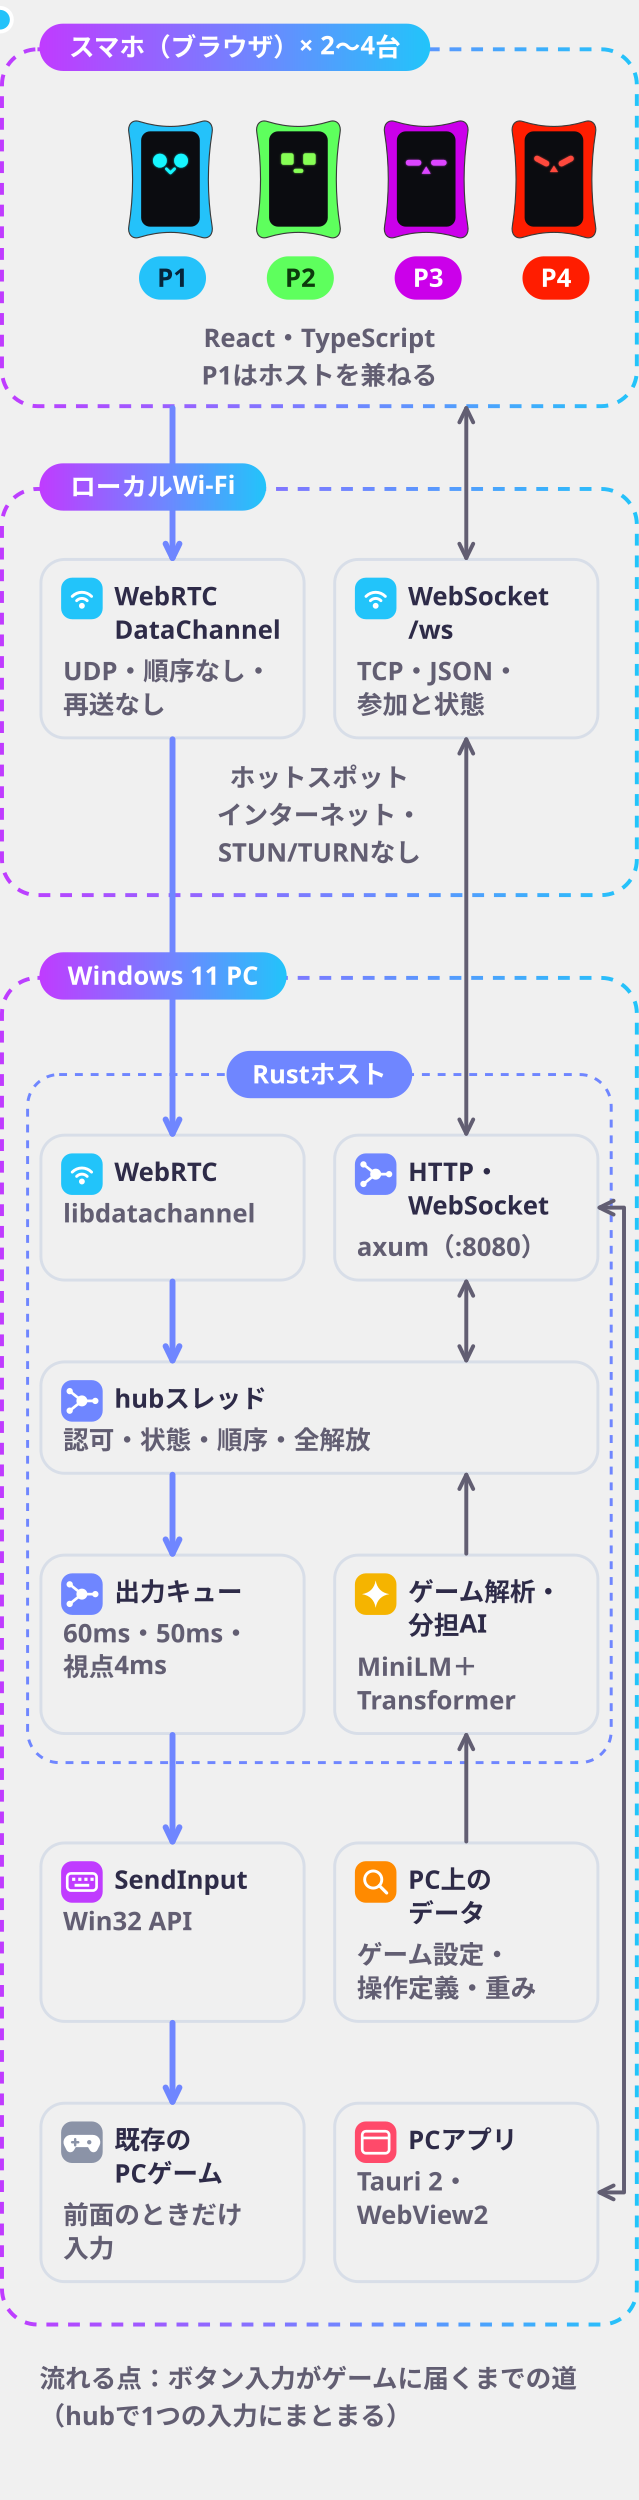
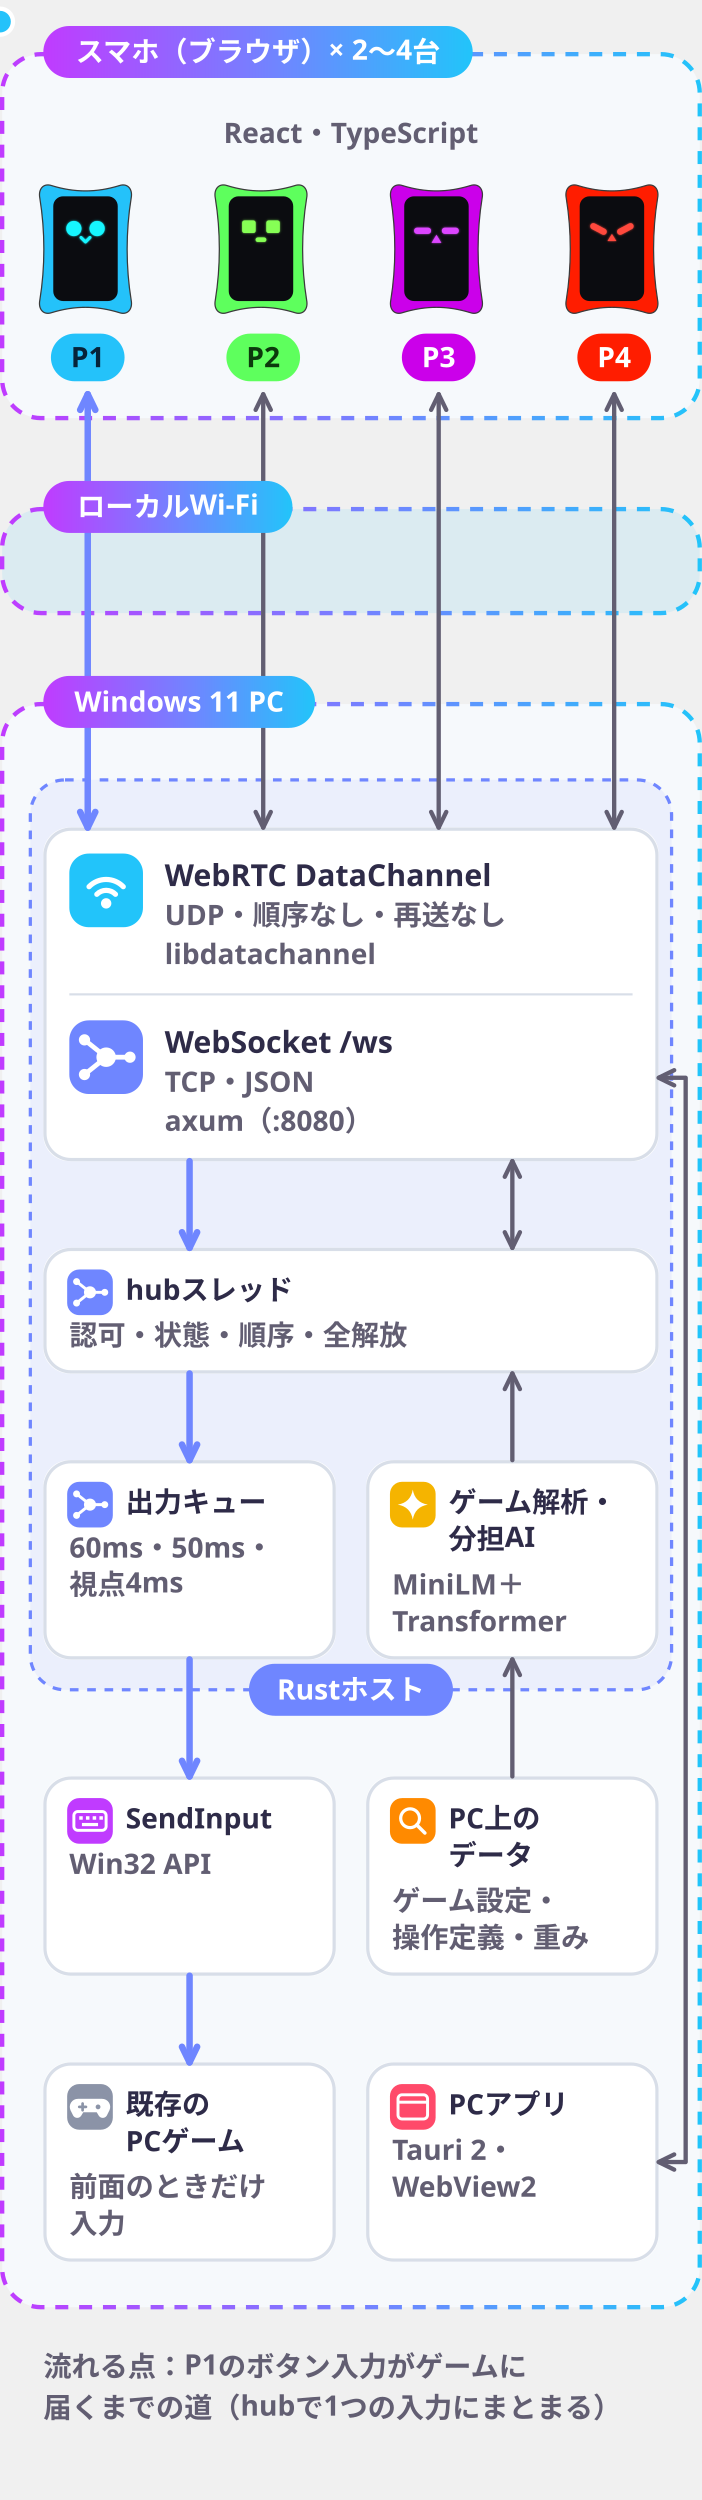
- <svg xmlns="http://www.w3.org/2000/svg" viewBox="0 0 324 1268" width="324" height="1268" role="img">
+ <svg xmlns="http://www.w3.org/2000/svg" viewBox="0 0 324 1154" width="324" height="1154" role="img">
  <defs>
    <filter id="glow" x="-30%" y="-30%" width="160%" height="160%">
      <feGaussianBlur stdDeviation="1.6" result="b" />
      <feMerge>
        <feMergeNode in="b" />
        <feMergeNode in="SourceGraphic" />
      </feMerge>
    </filter>
    <linearGradient id="brand" x1="0" y1="0" x2="1" y2="0">
      <stop offset="0" stop-color="#C03BFF" />
      <stop offset=".55" stop-color="#6F86FF" />
      <stop offset="1" stop-color="#22C4FA" />
    </linearGradient>
    <linearGradient id="bg" x1="0" y1="0" x2="1" y2="1">
      <stop offset="0" stop-color="#E8FAFF" />
      <stop offset="1" stop-color="#FFF5DC" />
    </linearGradient>
    <style>
.jp{font-family:'Hiragino Sans','Hiragino Kaku Gothic ProN','Yu Gothic UI','Yu Gothic','Meiryo','Noto Sans JP','Noto Sans CJK JP',sans-serif}
.disp{font-family:Impact,Haettenschweiler,'Anton','Arial Narrow Bold','Arial Black',sans-serif}
.gh{font-family:-apple-system,BlinkMacSystemFont,'Segoe UI','Noto Sans',Helvetica,Arial,sans-serif}
.rnd{font-family:RcRounded,'Hiragino Maru Gothic ProN','Yu Gothic UI','Noto Sans JP',sans-serif}
.hand{font-family:RcHand,'Hiragino Maru Gothic ProN','Yu Gothic UI','Noto Sans JP',sans-serif}
.mono{font-family:ui-monospace,SFMono-Regular,'Cascadia Mono',Consolas,'Liberation Mono',monospace}

@keyframes bob{0%,100%{transform:translateY(0)}50%{transform:translateY(-5px)}}
@keyframes blink{0%,90%,100%{transform:scaleY(1)}94%{transform:scaleY(.12)}}
@keyframes flow{to{stroke-dashoffset:-28}}
@keyframes pulse{0%,100%{opacity:.55}50%{opacity:1}}
.bob{animation:bob 2.6s ease-in-out infinite}
.eyes{transform-box:fill-box;transform-origin:center;animation:blink 4.8s infinite}
.flow{stroke-dasharray:6 8;animation:flow 1.1s linear infinite}
.pulse{animation:pulse 2.4s ease-in-out infinite}
@media (prefers-reduced-motion:reduce){.bob,.eyes,.flow,.pulse{animation:none}}
@media (prefers-reduced-motion:reduce){.pk{display:none}}</style>
  </defs>
  <g transform="translate(0 10)">
-     <rect x="1" y="15" width="322" height="181" rx="18" fill="none" stroke="url(#brand)" stroke-width="2" stroke-dasharray="6 5" />
-     <g transform="translate(65.8 50.0) scale(0.4133)">
+     <rect x="1" y="15" width="322" height="168" rx="18" fill="#F6F9FC" />
+     <rect x="1" y="15" width="322" height="168" rx="18" fill="none" stroke="url(#brand)" stroke-width="2" stroke-dasharray="6 5" />
+     <text x="162.0" y="56" class="gh" font-size="13" font-weight="600" fill="#625E72" text-anchor="middle">React・TypeScript</text>
+     <g transform="translate(18.8 74.0) scale(0.4133)">
      <g>
        <path d="M12 4C38 12 62 12 88 4C97 1 103 8 101 18C95 55 95 95 101 132C103 142 97 149 88 146C62 138 38 138 12 146C3 149-3 142-1 132C5 95 5 55-1 18C-3 8 3 1 12 4Z" fill="#24C2FA" stroke="#3A3A3A" stroke-width="1.4" />
        <rect x="14" y="16" width="72" height="117" rx="11" fill="#0B0C10" />
        <g filter="url(#glow)" transform="translate(0 6)">
          <g>
            <circle cx="37" cy="46" r="8.5" fill="#19F6FF" />
            <circle cx="63" cy="46" r="8.5" fill="#19F6FF" />
          </g>
          <path d="M45 56l5 5 5-5" fill="none" stroke="#19F6FF" stroke-width="3.4" stroke-linecap="round" stroke-linejoin="round" />
        </g>
      </g>
    </g>
-     <rect x="70.5" y="120" width="34" height="22" rx="11" fill="#24C2FA" />
-     <text x="87.5" y="135.5" class="gh" font-size="13" font-weight="700" fill="#06243A" text-anchor="middle">P1</text>
-     <g transform="translate(130.7 50.0) scale(0.4133)">
+     <rect x="23.5" y="144" width="34" height="22" rx="11" fill="#24C2FA" />
+     <text x="40.5" y="159.5" class="gh" font-size="13" font-weight="700" fill="#06243A" text-anchor="middle">P1</text>
+     <g transform="translate(99.8 74.0) scale(0.4133)">
      <g>
        <path d="M12 4C38 12 62 12 88 4C97 1 103 8 101 18C95 55 95 95 101 132C103 142 97 149 88 146C62 138 38 138 12 146C3 149-3 142-1 132C5 95 5 55-1 18C-3 8 3 1 12 4Z" fill="#5EFF5D" stroke="#3A3A3A" stroke-width="1.4" />
        <rect x="14" y="16" width="72" height="117" rx="11" fill="#0B0C10" />
        <g filter="url(#glow)" transform="translate(0 6)">
          <g>
            <rect x="29" y="37" width="15" height="14" rx="2.5" fill="#86FF55" />
            <rect x="56" y="37" width="15" height="14" rx="2.5" fill="#86FF55" />
          </g>
          <rect x="44" y="56" width="12" height="5" rx="2.5" fill="#86FF55" />
        </g>
      </g>
    </g>
-     <rect x="135.333" y="120" width="34" height="22" rx="11" fill="#5EFF5D" />
-     <text x="152.333" y="135.5" class="gh" font-size="13" font-weight="700" fill="#0C3A0C" text-anchor="middle">P2</text>
-     <g transform="translate(195.5 50.0) scale(0.4133)">
+     <rect x="104.5" y="144" width="34" height="22" rx="11" fill="#5EFF5D" />
+     <text x="121.5" y="159.5" class="gh" font-size="13" font-weight="700" fill="#0C3A0C" text-anchor="middle">P2</text>
+     <g transform="translate(180.8 74.0) scale(0.4133)">
      <g>
        <path d="M12 4C38 12 62 12 88 4C97 1 103 8 101 18C95 55 95 95 101 132C103 142 97 149 88 146C62 138 38 138 12 146C3 149-3 142-1 132C5 95 5 55-1 18C-3 8 3 1 12 4Z" fill="#CB00EA" stroke="#3A3A3A" stroke-width="1.4" />
        <rect x="14" y="16" width="72" height="117" rx="11" fill="#0B0C10" />
        <g filter="url(#glow)" transform="translate(0 6)">
          <g>
            <rect x="25" y="45" width="19" height="7" rx="3.5" fill="#DC45FF" />
            <rect x="56" y="45" width="19" height="7" rx="3.5" fill="#DC45FF" />
          </g>
          <path d="M50 53l-5.5 9h11z" fill="#DC45FF" />
        </g>
      </g>
    </g>
-     <rect x="200.167" y="120" width="34" height="22" rx="11" fill="#CB00EA" />
-     <text x="217.167" y="135.5" class="gh" font-size="13" font-weight="700" fill="#FFFFFF" text-anchor="middle">P3</text>
-     <g transform="translate(260.3 50.0) scale(0.4133)">
+     <rect x="185.5" y="144" width="34" height="22" rx="11" fill="#CB00EA" />
+     <text x="202.5" y="159.5" class="gh" font-size="13" font-weight="700" fill="#FFFFFF" text-anchor="middle">P3</text>
+     <g transform="translate(261.8 74.0) scale(0.4133)">
      <g>
        <path d="M12 4C38 12 62 12 88 4C97 1 103 8 101 18C95 55 95 95 101 132C103 142 97 149 88 146C62 138 38 138 12 146C3 149-3 142-1 132C5 95 5 55-1 18C-3 8 3 1 12 4Z" fill="#FF1D00" stroke="#3A3A3A" stroke-width="1.4" />
        <rect x="14" y="16" width="72" height="117" rx="11" fill="#0B0C10" />
        <g filter="url(#glow)" transform="translate(0 6)">
          <g>
            <rect x="25" y="43" width="20" height="7" rx="3.5" fill="#FF4A3D" transform="rotate(28 35 46.5)" />
            <rect x="55" y="43" width="20" height="7" rx="3.5" fill="#FF4A3D" transform="rotate(-28 65 46.5)" />
          </g>
          <path d="M50 52l-5 8h10z" fill="#FF4A3D" />
        </g>
      </g>
    </g>
-     <rect x="265.0" y="120" width="34" height="22" rx="11" fill="#FF1D00" />
-     <text x="282.0" y="135.5" class="gh" font-size="13" font-weight="700" fill="#FFFFFF" text-anchor="middle">P4</text>
-     <text x="162.0" y="166" class="gh" font-size="13" font-weight="600" fill="#625E72" text-anchor="middle">React・TypeScript</text>
-     <text x="162.0" y="185" class="gh" font-size="13" font-weight="600" fill="#625E72" text-anchor="middle">P1はホストを兼ねる</text>
-     <rect x="1" y="238" width="322" height="206" rx="18" fill="none" stroke="url(#brand)" stroke-width="2" stroke-dasharray="6 5" />
-     <rect x="20.75" y="273.75" width="133.5" height="90.5" rx="12" fill="none" stroke="#D8DEE8" stroke-width="1.5" />
-     <g transform="translate(31 283) scale(.62)">
-       <rect x="0" y="0" width="34" height="34" rx="9" fill="#22C4FA" />
-       <circle cx="17" cy="23" r="2.4" fill="#FFFFFF" />
-       <path d="M12.7 18.8A6 6 0 0 1 21.3 18.8" fill="none" stroke="#FFFFFF" stroke-width="2.4" stroke-linecap="round" />
-       <path d="M9.1 15.3A11 11 0 0 1 24.9 15.3" fill="none" stroke="#FFFFFF" stroke-width="2.4" stroke-linecap="round" />
-     </g>
-     <text x="58" y="297" class="gh" font-size="13" font-weight="700" fill="#2E2B48" text-anchor="start">WebRTC</text>
-     <text x="58" y="314" class="gh" font-size="13" font-weight="700" fill="#2E2B48" text-anchor="start">DataChannel</text>
-     <text x="32" y="335" class="gh" font-size="13" font-weight="600" fill="#625E72" text-anchor="start">UDP・順序なし・</text>
-     <text x="32" y="352" class="gh" font-size="13" font-weight="600" fill="#625E72" text-anchor="start">再送なし</text>
-     <rect x="169.75" y="273.75" width="133.5" height="90.5" rx="12" fill="none" stroke="#D8DEE8" stroke-width="1.5" />
-     <g transform="translate(180.0 283) scale(.62)">
-       <rect x="0" y="0" width="34" height="34" rx="9" fill="#22C4FA" />
-       <circle cx="17" cy="23" r="2.4" fill="#FFFFFF" />
-       <path d="M12.7 18.8A6 6 0 0 1 21.3 18.8" fill="none" stroke="#FFFFFF" stroke-width="2.4" stroke-linecap="round" />
-       <path d="M9.1 15.3A11 11 0 0 1 24.9 15.3" fill="none" stroke="#FFFFFF" stroke-width="2.4" stroke-linecap="round" />
-     </g>
-     <text x="207.0" y="297" class="gh" font-size="13" font-weight="700" fill="#2E2B48" text-anchor="start">WebSocket</text>
-     <text x="207.0" y="314" class="gh" font-size="13" font-weight="700" fill="#2E2B48" text-anchor="start">/ws</text>
-     <text x="181.0" y="335" class="gh" font-size="13" font-weight="600" fill="#625E72" text-anchor="start">TCP・JSON・</text>
-     <text x="181.0" y="352" class="gh" font-size="13" font-weight="600" fill="#625E72" text-anchor="start">参加と状態</text>
-     <text x="162.0" y="389" class="gh" font-size="13" font-weight="600" fill="#625E72" text-anchor="middle">ホットスポット</text>
-     <text x="162.0" y="408" class="gh" font-size="13" font-weight="600" fill="#625E72" text-anchor="middle">インターネット・</text>
-     <text x="162.0" y="427" class="gh" font-size="13" font-weight="600" fill="#625E72" text-anchor="middle">STUN/TURNなし</text>
-     <rect x="1" y="486" width="322" height="683" rx="18" fill="none" stroke="url(#brand)" stroke-width="2" stroke-dasharray="6 5" />
-     <rect x="14" y="535" width="296" height="349" rx="16" fill="none" stroke="#6F86FF" stroke-width="1.5" stroke-dasharray="4 4" />
-     <rect x="20.75" y="565.75" width="133.5" height="73.5" rx="12" fill="none" stroke="#D8DEE8" stroke-width="1.5" />
-     <g transform="translate(31 575) scale(.62)">
-       <rect x="0" y="0" width="34" height="34" rx="9" fill="#22C4FA" />
-       <circle cx="17" cy="23" r="2.4" fill="#FFFFFF" />
-       <path d="M12.7 18.8A6 6 0 0 1 21.3 18.8" fill="none" stroke="#FFFFFF" stroke-width="2.4" stroke-linecap="round" />
-       <path d="M9.1 15.3A11 11 0 0 1 24.9 15.3" fill="none" stroke="#FFFFFF" stroke-width="2.4" stroke-linecap="round" />
-     </g>
-     <text x="58" y="589" class="gh" font-size="13" font-weight="700" fill="#2E2B48" text-anchor="start">WebRTC</text>
-     <text x="32" y="610" class="gh" font-size="13" font-weight="600" fill="#625E72" text-anchor="start">libdatachannel</text>
-     <rect x="169.75" y="565.75" width="133.5" height="73.5" rx="12" fill="none" stroke="#D8DEE8" stroke-width="1.5" />
-     <g transform="translate(180.0 575) scale(.62)">
+     <rect x="266.5" y="144" width="34" height="22" rx="11" fill="#FF1D00" />
+     <text x="283.5" y="159.5" class="gh" font-size="13" font-weight="700" fill="#FFFFFF" text-anchor="middle">P4</text>
+     <rect x="1" y="225" width="322" height="48" rx="18" fill="#22C4FA" fill-opacity=".10" />
+     <rect x="1" y="225" width="322" height="48" rx="18" fill="none" stroke="url(#brand)" stroke-width="2" stroke-dasharray="6 5" />
+     <rect x="1" y="315" width="322" height="740" rx="18" fill="#F6F9FC" />
+     <rect x="1" y="315" width="322" height="740" rx="18" fill="none" stroke="url(#brand)" stroke-width="2" stroke-dasharray="6 5" />
+     <rect x="14" y="350" width="296" height="420" rx="16" fill="#6F86FF" fill-opacity=".08" stroke="#6F86FF" stroke-width="1.5" stroke-dasharray="4 4" />
+     <rect x="20" y="372" width="284" height="154" rx="12" fill="#FFFFFF" />
+     <rect x="20.75" y="372.75" width="282.5" height="152.5" rx="12" fill="none" stroke="#D8DEE8" stroke-width="1.5" />
+     <rect x="32" y="384" width="34" height="34" rx="9" fill="#22C4FA" />
+     <circle cx="49" cy="407" r="2.4" fill="#FFFFFF" />
+     <path d="M44.7 402.8A6 6 0 0 1 53.3 402.8" fill="none" stroke="#FFFFFF" stroke-width="2.4" stroke-linecap="round" />
+     <path d="M41.1 399.3A11 11 0 0 1 56.9 399.3" fill="none" stroke="#FFFFFF" stroke-width="2.4" stroke-linecap="round" />
+     <text x="76" y="399" class="gh" font-size="14" font-weight="700" fill="#2E2B48" text-anchor="start">WebRTC DataChannel</text>
+     <text x="76" y="417" class="gh" font-size="13" font-weight="600" fill="#625E72" text-anchor="start">UDP・順序なし・再送なし</text>
+     <text x="76" y="435" class="gh" font-size="13" font-weight="600" fill="#625E72" text-anchor="start">libdatachannel</text>
+     <rect x="32" y="448.5" width="260" height="1" fill="#D8DEE8" />
+     <rect x="32" y="461" width="34" height="34" rx="9" fill="#6F86FF" />
+     <circle cx="49" cy="478" r="4.5" fill="#FFFFFF" />
+     <path d="M39 470L49 478" stroke="#FFFFFF" stroke-width="2.2" stroke-linecap="round" />
+     <circle cx="39" cy="470" r="2.6" fill="#FFFFFF" />
+     <path d="M39 486L49 478" stroke="#FFFFFF" stroke-width="2.2" stroke-linecap="round" />
+     <circle cx="39" cy="486" r="2.6" fill="#FFFFFF" />
+     <path d="M60 478L49 478" stroke="#FFFFFF" stroke-width="2.2" stroke-linecap="round" />
+     <circle cx="60" cy="478" r="2.6" fill="#FFFFFF" />
+     <text x="76" y="476" class="gh" font-size="14" font-weight="700" fill="#2E2B48" text-anchor="start">WebSocket /ws</text>
+     <text x="76" y="494" class="gh" font-size="13" font-weight="600" fill="#625E72" text-anchor="start">TCP・JSON</text>
+     <text x="76" y="512" class="gh" font-size="13" font-weight="600" fill="#625E72" text-anchor="start">axum（:8080）</text>
+     <rect x="20" y="566" width="284" height="58" rx="12" fill="#FFFFFF" />
+     <rect x="20.75" y="566.75" width="282.5" height="56.5" rx="12" fill="none" stroke="#D8DEE8" stroke-width="1.5" />
+     <g transform="translate(31 576) scale(.62)">
      <rect x="0" y="0" width="34" height="34" rx="9" fill="#6F86FF" />
      <circle cx="17" cy="17" r="4.5" fill="#FFFFFF" />
      <path d="M7 9L17 17" stroke="#FFFFFF" stroke-width="2.2" stroke-linecap="round" />
      <circle cx="7" cy="9" r="2.6" fill="#FFFFFF" />
      <path d="M7 25L17 17" stroke="#FFFFFF" stroke-width="2.2" stroke-linecap="round" />
      <circle cx="7" cy="25" r="2.6" fill="#FFFFFF" />
      <path d="M28 17L17 17" stroke="#FFFFFF" stroke-width="2.2" stroke-linecap="round" />
      <circle cx="28" cy="17" r="2.6" fill="#FFFFFF" />
    </g>
-     <text x="207.0" y="589" class="gh" font-size="13" font-weight="700" fill="#2E2B48" text-anchor="start">HTTP・</text>
-     <text x="207.0" y="606" class="gh" font-size="13" font-weight="700" fill="#2E2B48" text-anchor="start">WebSocket</text>
-     <text x="181.0" y="627" class="gh" font-size="13" font-weight="600" fill="#625E72" text-anchor="start">axum（:8080）</text>
-     <rect x="20.75" y="680.75" width="282.5" height="56.5" rx="12" fill="none" stroke="#D8DEE8" stroke-width="1.5" />
-     <g transform="translate(31 690) scale(.62)">
+     <text x="58" y="590" class="gh" font-size="13" font-weight="700" fill="#2E2B48" text-anchor="start">hubスレッド</text>
+     <text x="32" y="611" class="gh" font-size="13" font-weight="600" fill="#625E72" text-anchor="start">認可・状態・順序・全解放</text>
+     <rect x="20" y="664" width="135.0" height="92" rx="12" fill="#FFFFFF" />
+     <rect x="20.75" y="664.75" width="133.5" height="90.5" rx="12" fill="none" stroke="#D8DEE8" stroke-width="1.5" />
+     <g transform="translate(31 674) scale(.62)">
      <rect x="0" y="0" width="34" height="34" rx="9" fill="#6F86FF" />
      <circle cx="17" cy="17" r="4.5" fill="#FFFFFF" />
      <path d="M7 9L17 17" stroke="#FFFFFF" stroke-width="2.2" stroke-linecap="round" />
      <circle cx="7" cy="9" r="2.6" fill="#FFFFFF" />
      <path d="M7 25L17 17" stroke="#FFFFFF" stroke-width="2.2" stroke-linecap="round" />
      <circle cx="7" cy="25" r="2.6" fill="#FFFFFF" />
      <path d="M28 17L17 17" stroke="#FFFFFF" stroke-width="2.2" stroke-linecap="round" />
      <circle cx="28" cy="17" r="2.6" fill="#FFFFFF" />
    </g>
-     <text x="58" y="704" class="gh" font-size="13" font-weight="700" fill="#2E2B48" text-anchor="start">hubスレッド</text>
-     <text x="32" y="725" class="gh" font-size="13" font-weight="600" fill="#625E72" text-anchor="start">認可・状態・順序・全解放</text>
-     <rect x="20.75" y="778.75" width="133.5" height="90.5" rx="12" fill="none" stroke="#D8DEE8" stroke-width="1.5" />
-     <g transform="translate(31 788) scale(.62)">
-       <rect x="0" y="0" width="34" height="34" rx="9" fill="#6F86FF" />
-       <circle cx="17" cy="17" r="4.5" fill="#FFFFFF" />
-       <path d="M7 9L17 17" stroke="#FFFFFF" stroke-width="2.2" stroke-linecap="round" />
-       <circle cx="7" cy="9" r="2.6" fill="#FFFFFF" />
-       <path d="M7 25L17 17" stroke="#FFFFFF" stroke-width="2.2" stroke-linecap="round" />
-       <circle cx="7" cy="25" r="2.6" fill="#FFFFFF" />
-       <path d="M28 17L17 17" stroke="#FFFFFF" stroke-width="2.2" stroke-linecap="round" />
-       <circle cx="28" cy="17" r="2.6" fill="#FFFFFF" />
-     </g>
-     <text x="58" y="802" class="gh" font-size="13" font-weight="700" fill="#2E2B48" text-anchor="start">出力キュー</text>
-     <text x="32" y="823" class="gh" font-size="13" font-weight="600" fill="#625E72" text-anchor="start">60ms・50ms・</text>
-     <text x="32" y="840" class="gh" font-size="13" font-weight="600" fill="#625E72" text-anchor="start">視点4ms</text>
-     <rect x="169.75" y="778.75" width="133.5" height="90.5" rx="12" fill="none" stroke="#D8DEE8" stroke-width="1.5" />
-     <g transform="translate(180.0 788) scale(.62)">
+     <text x="58" y="688" class="gh" font-size="13" font-weight="700" fill="#2E2B48" text-anchor="start">出力キュー</text>
+     <text x="32" y="709" class="gh" font-size="13" font-weight="600" fill="#625E72" text-anchor="start">60ms・50ms・</text>
+     <text x="32" y="726" class="gh" font-size="13" font-weight="600" fill="#625E72" text-anchor="start">視点4ms</text>
+     <rect x="169.0" y="664" width="135.0" height="92" rx="12" fill="#FFFFFF" />
+     <rect x="169.75" y="664.75" width="133.5" height="90.5" rx="12" fill="none" stroke="#D8DEE8" stroke-width="1.5" />
+     <g transform="translate(180.0 674) scale(.62)">
      <rect x="0" y="0" width="34" height="34" rx="9" fill="#F5B400" />
      <path d="M0-7Q1-1 7 0Q1 1 0 7Q-1 1-7 0Q-1-1 0-7Z" transform="translate(17 17) scale(1.6)" fill="#FFFFFF" />
    </g>
-     <text x="207.0" y="802" class="gh" font-size="13" font-weight="700" fill="#2E2B48" text-anchor="start">ゲーム解析・</text>
-     <text x="207.0" y="819" class="gh" font-size="13" font-weight="700" fill="#2E2B48" text-anchor="start">分担AI</text>
-     <text x="181.0" y="840" class="gh" font-size="13" font-weight="600" fill="#625E72" text-anchor="start">MiniLM＋</text>
-     <text x="181.0" y="857" class="gh" font-size="13" font-weight="600" fill="#625E72" text-anchor="start">Transformer</text>
-     <rect x="20.75" y="924.75" width="133.5" height="90.5" rx="12" fill="none" stroke="#D8DEE8" stroke-width="1.5" />
-     <g transform="translate(31 934) scale(.62)">
+     <text x="207.0" y="688" class="gh" font-size="13" font-weight="700" fill="#2E2B48" text-anchor="start">ゲーム解析・</text>
+     <text x="207.0" y="705" class="gh" font-size="13" font-weight="700" fill="#2E2B48" text-anchor="start">分担AI</text>
+     <text x="181.0" y="726" class="gh" font-size="13" font-weight="600" fill="#625E72" text-anchor="start">MiniLM＋</text>
+     <text x="181.0" y="743" class="gh" font-size="13" font-weight="600" fill="#625E72" text-anchor="start">Transformer</text>
+     <rect x="20" y="810" width="135.0" height="92" rx="12" fill="#FFFFFF" />
+     <rect x="20.75" y="810.75" width="133.5" height="90.5" rx="12" fill="none" stroke="#D8DEE8" stroke-width="1.5" />
+     <g transform="translate(31 820) scale(.62)">
      <rect x="0" y="0" width="34" height="34" rx="9" fill="#C03BFF" />
      <rect x="5" y="10" width="24" height="14" rx="3" fill="none" stroke="#FFFFFF" stroke-width="2.2" />
      <rect x="9" y="13.5" width="2.6" height="2.6" fill="#FFFFFF" />
      <rect x="14" y="13.5" width="2.6" height="2.6" fill="#FFFFFF" />
      <rect x="19" y="13.5" width="2.6" height="2.6" fill="#FFFFFF" />
      <rect x="24" y="13.5" width="2.6" height="2.6" fill="#FFFFFF" />
      <rect x="11" y="18.5" width="12" height="2.4" fill="#FFFFFF" />
    </g>
-     <text x="58" y="948" class="gh" font-size="13" font-weight="700" fill="#2E2B48" text-anchor="start">SendInput</text>
-     <text x="32" y="969" class="gh" font-size="13" font-weight="600" fill="#625E72" text-anchor="start">Win32 API</text>
-     <rect x="169.75" y="924.75" width="133.5" height="90.5" rx="12" fill="none" stroke="#D8DEE8" stroke-width="1.5" />
-     <g transform="translate(180.0 934) scale(.62)">
+     <text x="58" y="834" class="gh" font-size="13" font-weight="700" fill="#2E2B48" text-anchor="start">SendInput</text>
+     <text x="32" y="855" class="gh" font-size="13" font-weight="600" fill="#625E72" text-anchor="start">Win32 API</text>
+     <rect x="169.0" y="810" width="135.0" height="92" rx="12" fill="#FFFFFF" />
+     <rect x="169.75" y="810.75" width="133.5" height="90.5" rx="12" fill="none" stroke="#D8DEE8" stroke-width="1.5" />
+     <g transform="translate(180.0 820) scale(.62)">
      <rect x="0" y="0" width="34" height="34" rx="9" fill="#FF8A00" />
      <circle cx="15" cy="15" r="7" fill="none" stroke="#FFFFFF" stroke-width="2.4" />
      <path d="M20 20l6 6" stroke="#FFFFFF" stroke-width="2.6" stroke-linecap="round" />
    </g>
-     <text x="207.0" y="948" class="gh" font-size="13" font-weight="700" fill="#2E2B48" text-anchor="start">PC上の</text>
-     <text x="207.0" y="965" class="gh" font-size="13" font-weight="700" fill="#2E2B48" text-anchor="start">データ</text>
-     <text x="181.0" y="986" class="gh" font-size="13" font-weight="600" fill="#625E72" text-anchor="start">ゲーム設定・</text>
-     <text x="181.0" y="1003" class="gh" font-size="13" font-weight="600" fill="#625E72" text-anchor="start">操作定義・重み</text>
-     <rect x="20.75" y="1056.75" width="133.5" height="90.5" rx="12" fill="none" stroke="#D8DEE8" stroke-width="1.5" />
-     <g transform="translate(31 1066) scale(.62)">
+     <text x="207.0" y="834" class="gh" font-size="13" font-weight="700" fill="#2E2B48" text-anchor="start">PC上の</text>
+     <text x="207.0" y="851" class="gh" font-size="13" font-weight="700" fill="#2E2B48" text-anchor="start">データ</text>
+     <text x="181.0" y="872" class="gh" font-size="13" font-weight="600" fill="#625E72" text-anchor="start">ゲーム設定・</text>
+     <text x="181.0" y="889" class="gh" font-size="13" font-weight="600" fill="#625E72" text-anchor="start">操作定義・重み</text>
+     <rect x="20" y="942" width="135.0" height="92" rx="12" fill="#FFFFFF" />
+     <rect x="20.75" y="942.75" width="133.5" height="90.5" rx="12" fill="none" stroke="#D8DEE8" stroke-width="1.5" />
+     <g transform="translate(31 952) scale(.62)">
      <rect x="0" y="0" width="34" height="34" rx="9" fill="#8B93A7" />
      <path d="M8 11h18a6 6 0 0 1 5.5 8.5l-2 4a3.5 3.5 0 0 1-6 0l-1.5-2.5h-10l-1.5 2.5a3.5 3.5 0 0 1-6 0l-2-4A6 6 0 0 1 8 11z" fill="#FFFFFF" />
      <path d="M9 17h5M11.5 14.5v5" stroke="#8B93A7" stroke-width="2" stroke-linecap="round" />
      <circle cx="23" cy="17" r="1.8" fill="#8B93A7" />
    </g>
-     <text x="58" y="1080" class="gh" font-size="13" font-weight="700" fill="#2E2B48" text-anchor="start">既存の</text>
-     <text x="58" y="1097" class="gh" font-size="13" font-weight="700" fill="#2E2B48" text-anchor="start">PCゲーム</text>
-     <text x="32" y="1118" class="gh" font-size="13" font-weight="600" fill="#625E72" text-anchor="start">前面のときだけ</text>
-     <text x="32" y="1135" class="gh" font-size="13" font-weight="600" fill="#625E72" text-anchor="start">入力</text>
-     <rect x="169.75" y="1056.75" width="133.5" height="90.5" rx="12" fill="none" stroke="#D8DEE8" stroke-width="1.5" />
-     <g transform="translate(180.0 1066) scale(.62)">
+     <text x="58" y="966" class="gh" font-size="13" font-weight="700" fill="#2E2B48" text-anchor="start">既存の</text>
+     <text x="58" y="983" class="gh" font-size="13" font-weight="700" fill="#2E2B48" text-anchor="start">PCゲーム</text>
+     <text x="32" y="1004" class="gh" font-size="13" font-weight="600" fill="#625E72" text-anchor="start">前面のときだけ</text>
+     <text x="32" y="1021" class="gh" font-size="13" font-weight="600" fill="#625E72" text-anchor="start">入力</text>
+     <rect x="169.0" y="942" width="135.0" height="92" rx="12" fill="#FFFFFF" />
+     <rect x="169.75" y="942.75" width="133.5" height="90.5" rx="12" fill="none" stroke="#D8DEE8" stroke-width="1.5" />
+     <g transform="translate(180.0 952) scale(.62)">
      <rect x="0" y="0" width="34" height="34" rx="9" fill="#FF4A6A" />
      <rect x="6" y="8" width="22" height="18" rx="3" fill="none" stroke="#FFFFFF" stroke-width="2.2" />
      <path d="M6 13.5h22" stroke="#FFFFFF" stroke-width="2.2" />
    </g>
-     <text x="207.0" y="1080" class="gh" font-size="13" font-weight="700" fill="#2E2B48" text-anchor="start">PCアプリ</text>
-     <text x="181.0" y="1101" class="gh" font-size="13" font-weight="600" fill="#625E72" text-anchor="start">Tauri 2・</text>
-     <text x="181.0" y="1118" class="gh" font-size="13" font-weight="600" fill="#625E72" text-anchor="start">WebView2</text>
-     <path d="M87.5 197.0L87.5 273.0" stroke="#6F86FF" stroke-width="3" stroke-linecap="round" />
-     <path d="M84.0 265.8L87.5 273.0L91.0 265.8" fill="none" stroke="#6F86FF" stroke-width="3" stroke-linecap="round" stroke-linejoin="round" />
-     <path d="M236.5 197.0L236.5 273.0" stroke="#625E72" stroke-width="2" stroke-linecap="round" />
-     <path d="M233.0 265.8L236.5 273.0L240.0 265.8" fill="none" stroke="#625E72" stroke-width="2" stroke-linecap="round" stroke-linejoin="round" />
-     <path d="M240.0 204.2L236.5 197.0L233.0 204.2" fill="none" stroke="#625E72" stroke-width="2" stroke-linecap="round" stroke-linejoin="round" />
-     <path d="M87.5 365.0L87.5 565.0" stroke="#6F86FF" stroke-width="3" stroke-linecap="round" />
-     <path d="M84.0 557.8L87.5 565.0L91.0 557.8" fill="none" stroke="#6F86FF" stroke-width="3" stroke-linecap="round" stroke-linejoin="round" />
-     <path d="M236.5 365.0L236.5 565.0" stroke="#625E72" stroke-width="2" stroke-linecap="round" />
-     <path d="M233.0 557.8L236.5 565.0L240.0 557.8" fill="none" stroke="#625E72" stroke-width="2" stroke-linecap="round" stroke-linejoin="round" />
-     <path d="M240.0 372.2L236.5 365.0L233.0 372.2" fill="none" stroke="#625E72" stroke-width="2" stroke-linecap="round" stroke-linejoin="round" />
-     <path d="M87.5 640.0L87.5 680.0" stroke="#6F86FF" stroke-width="3" stroke-linecap="round" />
-     <path d="M84.0 672.8L87.5 680.0L91.0 672.8" fill="none" stroke="#6F86FF" stroke-width="3" stroke-linecap="round" stroke-linejoin="round" />
-     <path d="M236.5 640.0L236.5 680.0" stroke="#625E72" stroke-width="2" stroke-linecap="round" />
-     <path d="M233.0 672.8L236.5 680.0L240.0 672.8" fill="none" stroke="#625E72" stroke-width="2" stroke-linecap="round" stroke-linejoin="round" />
-     <path d="M240.0 647.2L236.5 640.0L233.0 647.2" fill="none" stroke="#625E72" stroke-width="2" stroke-linecap="round" stroke-linejoin="round" />
-     <path d="M87.5 738.0L87.5 778.0" stroke="#6F86FF" stroke-width="3" stroke-linecap="round" />
-     <path d="M84.0 770.8L87.5 778.0L91.0 770.8" fill="none" stroke="#6F86FF" stroke-width="3" stroke-linecap="round" stroke-linejoin="round" />
-     <path d="M236.5 778.0L236.5 738.0" stroke="#625E72" stroke-width="2" stroke-linecap="round" />
-     <path d="M240.0 745.2L236.5 738.0L233.0 745.2" fill="none" stroke="#625E72" stroke-width="2" stroke-linecap="round" stroke-linejoin="round" />
-     <path d="M236.5 924.0L236.5 870.0" stroke="#625E72" stroke-width="2" stroke-linecap="round" />
-     <path d="M240.0 877.2L236.5 870.0L233.0 877.2" fill="none" stroke="#625E72" stroke-width="2" stroke-linecap="round" stroke-linejoin="round" />
-     <path d="M87.5 870.0L87.5 924.0" stroke="#6F86FF" stroke-width="3" stroke-linecap="round" />
-     <path d="M84.0 916.8L87.5 924.0L91.0 916.8" fill="none" stroke="#6F86FF" stroke-width="3" stroke-linecap="round" stroke-linejoin="round" />
-     <path d="M87.5 1016.0L87.5 1056.0" stroke="#6F86FF" stroke-width="3" stroke-linecap="round" />
-     <path d="M84.0 1048.8L87.5 1056.0L91.0 1048.8" fill="none" stroke="#6F86FF" stroke-width="3" stroke-linecap="round" stroke-linejoin="round" />
-     <path d="M304.0 1102.0L316.5 1102.0L316.5 602.5L304.0 602.5" fill="none" stroke="#625E72" stroke-width="2" stroke-linejoin="round" />
-     <path d="M311.2 599.0L304.0 602.5L311.2 606.0" fill="none" stroke="#625E72" stroke-width="2" stroke-linecap="round" stroke-linejoin="round" />
-     <path d="M311.2 1098.5L304.0 1102.0L311.2 1105.5" fill="none" stroke="#625E72" stroke-width="2" stroke-linecap="round" stroke-linejoin="round" />
-     <text x="20" y="1201" class="gh" font-size="13" font-weight="600" fill="#625E72" text-anchor="start">流れる点：ボタン入力がゲームに届くまでの道</text>
-     <text x="20" y="1220" class="gh" font-size="13" font-weight="600" fill="#625E72" text-anchor="start">（hubで1つの入力にまとまる）</text>
+     <text x="207.0" y="966" class="gh" font-size="13" font-weight="700" fill="#2E2B48" text-anchor="start">PCアプリ</text>
+     <text x="181.0" y="987" class="gh" font-size="13" font-weight="600" fill="#625E72" text-anchor="start">Tauri 2・</text>
+     <text x="181.0" y="1004" class="gh" font-size="13" font-weight="600" fill="#625E72" text-anchor="start">WebView2</text>
+     <path d="M40.5 172.0L40.5 372.0" stroke="#6F86FF" stroke-width="3" stroke-linecap="round" />
+     <path d="M37.0 364.8L40.5 372.0L44.0 364.8" fill="none" stroke="#6F86FF" stroke-width="3" stroke-linecap="round" stroke-linejoin="round" />
+     <path d="M44.0 179.2L40.5 172.0L37.0 179.2" fill="none" stroke="#6F86FF" stroke-width="3" stroke-linecap="round" stroke-linejoin="round" />
+     <path d="M121.5 172.0L121.5 372.0" stroke="#625E72" stroke-width="2" stroke-linecap="round" />
+     <path d="M118.0 364.8L121.5 372.0L125.0 364.8" fill="none" stroke="#625E72" stroke-width="2" stroke-linecap="round" stroke-linejoin="round" />
+     <path d="M125.0 179.2L121.5 172.0L118.0 179.2" fill="none" stroke="#625E72" stroke-width="2" stroke-linecap="round" stroke-linejoin="round" />
+     <path d="M202.5 172.0L202.5 372.0" stroke="#625E72" stroke-width="2" stroke-linecap="round" />
+     <path d="M199.0 364.8L202.5 372.0L206.0 364.8" fill="none" stroke="#625E72" stroke-width="2" stroke-linecap="round" stroke-linejoin="round" />
+     <path d="M206.0 179.2L202.5 172.0L199.0 179.2" fill="none" stroke="#625E72" stroke-width="2" stroke-linecap="round" stroke-linejoin="round" />
+     <path d="M283.5 172.0L283.5 372.0" stroke="#625E72" stroke-width="2" stroke-linecap="round" />
+     <path d="M280.0 364.8L283.5 372.0L287.0 364.8" fill="none" stroke="#625E72" stroke-width="2" stroke-linecap="round" stroke-linejoin="round" />
+     <path d="M287.0 179.2L283.5 172.0L280.0 179.2" fill="none" stroke="#625E72" stroke-width="2" stroke-linecap="round" stroke-linejoin="round" />
+     <path d="M87.5 526.0L87.5 566.0" stroke="#6F86FF" stroke-width="3" stroke-linecap="round" />
+     <path d="M84.0 558.8L87.5 566.0L91.0 558.8" fill="none" stroke="#6F86FF" stroke-width="3" stroke-linecap="round" stroke-linejoin="round" />
+     <path d="M236.5 526.0L236.5 566.0" stroke="#625E72" stroke-width="2" stroke-linecap="round" />
+     <path d="M233.0 558.8L236.5 566.0L240.0 558.8" fill="none" stroke="#625E72" stroke-width="2" stroke-linecap="round" stroke-linejoin="round" />
+     <path d="M240.0 533.2L236.5 526.0L233.0 533.2" fill="none" stroke="#625E72" stroke-width="2" stroke-linecap="round" stroke-linejoin="round" />
+     <path d="M87.5 624.0L87.5 664.0" stroke="#6F86FF" stroke-width="3" stroke-linecap="round" />
+     <path d="M84.0 656.8L87.5 664.0L91.0 656.8" fill="none" stroke="#6F86FF" stroke-width="3" stroke-linecap="round" stroke-linejoin="round" />
+     <path d="M236.5 664.0L236.5 624.0" stroke="#625E72" stroke-width="2" stroke-linecap="round" />
+     <path d="M240.0 631.2L236.5 624.0L233.0 631.2" fill="none" stroke="#625E72" stroke-width="2" stroke-linecap="round" stroke-linejoin="round" />
+     <path d="M236.5 810.0L236.5 756.0" stroke="#625E72" stroke-width="2" stroke-linecap="round" />
+     <path d="M240.0 763.2L236.5 756.0L233.0 763.2" fill="none" stroke="#625E72" stroke-width="2" stroke-linecap="round" stroke-linejoin="round" />
+     <path d="M87.5 756.0L87.5 810.0" stroke="#6F86FF" stroke-width="3" stroke-linecap="round" />
+     <path d="M84.0 802.8L87.5 810.0L91.0 802.8" fill="none" stroke="#6F86FF" stroke-width="3" stroke-linecap="round" stroke-linejoin="round" />
+     <path d="M87.5 902.0L87.5 942.0" stroke="#6F86FF" stroke-width="3" stroke-linecap="round" />
+     <path d="M84.0 934.8L87.5 942.0L91.0 934.8" fill="none" stroke="#6F86FF" stroke-width="3" stroke-linecap="round" stroke-linejoin="round" />
+     <path d="M304.0 988.0L316.5 988.0L316.5 487.5L304.0 487.5" fill="none" stroke="#625E72" stroke-width="2" stroke-linejoin="round" />
+     <path d="M311.2 484.0L304.0 487.5L311.2 491.0" fill="none" stroke="#625E72" stroke-width="2" stroke-linecap="round" stroke-linejoin="round" />
+     <path d="M311.2 984.5L304.0 988.0L311.2 991.5" fill="none" stroke="#625E72" stroke-width="2" stroke-linecap="round" stroke-linejoin="round" />
+     <text x="20" y="1087" class="gh" font-size="13" font-weight="600" fill="#625E72" text-anchor="start">流れる点：P1のボタン入力がゲームに</text>
+     <text x="20" y="1106" class="gh" font-size="13" font-weight="600" fill="#625E72" text-anchor="start">届くまでの道（hubで1つの入力にまとまる）</text>
    <rect x="20" y="2" width="198.2" height="24" rx="12" fill="url(#brand)" />
    <text x="119.1" y="18.5" class="gh" font-size="13" font-weight="700" fill="#FFFFFF" text-anchor="middle">スマホ（ブラウザ）× 2〜4台</text>
-     <rect x="20" y="225" width="115.0" height="24" rx="12" fill="url(#brand)" />
-     <text x="77.5" y="241.5" class="gh" font-size="13" font-weight="700" fill="#FFFFFF" text-anchor="middle">ローカルWi-Fi</text>
-     <rect x="20" y="473" width="125.4" height="24" rx="12" fill="url(#brand)" />
-     <text x="82.7" y="489.5" class="gh" font-size="13" font-weight="700" fill="#FFFFFF" text-anchor="middle">Windows 11 PC</text>
-     <rect x="114.9" y="523" width="94.2" height="24" rx="12" fill="#6F86FF" />
-     <text x="162.0" y="539.5" class="gh" font-size="13" font-weight="700" fill="#FFFFFF" text-anchor="middle">Rustホスト</text>
+     <rect x="20" y="212" width="115.0" height="24" rx="12" fill="url(#brand)" />
+     <text x="77.5" y="228.5" class="gh" font-size="13" font-weight="700" fill="#FFFFFF" text-anchor="middle">ローカルWi-Fi</text>
+     <rect x="20" y="302" width="125.4" height="24" rx="12" fill="url(#brand)" />
+     <text x="82.7" y="318.5" class="gh" font-size="13" font-weight="700" fill="#FFFFFF" text-anchor="middle">Windows 11 PC</text>
+     <rect x="114.9" y="758" width="94.2" height="24" rx="12" fill="#6F86FF" />
+     <text x="162.0" y="774.5" class="gh" font-size="13" font-weight="700" fill="#FFFFFF" text-anchor="middle">Rustホスト</text>
    <g class="pk">
      <circle r="6" fill="#24C2FA" stroke="#FFFFFF" stroke-width="2">
-         <animateMotion dur="6.0s" repeatCount="indefinite" calcMode="paced" path="M87.5 142.0L87.5 197.0L87.5 273.0L87.5 365.0L87.5 565.0L87.5 640.0L87.5 680.0L87.5 738.0L87.5 778.0L87.5 870.0L87.5 924.0L87.5 1016.0L87.5 1056.0L87.5 1102.0" />
-         <animate attributeName="opacity" dur="6.0s" repeatCount="indefinite" values="1;1;1;1;1;0;0;1;1;0;0;1;1;0;0;1;1;0;0;1;1;0;0;1;1;0;0;0" keyTimes="0;0.004;0.053;0.061;0.133;0.141;0.228;0.236;0.437;0.445;0.515;0.523;0.556;0.564;0.617;0.625;0.658;0.666;0.754;0.762;0.811;0.819;0.906;0.914;0.948;0.956;0.996;1" />
-         <animate attributeName="fill" dur="6.0s" repeatCount="indefinite" calcMode="discrete" values="#24C2FA;#C03BFF" keyTimes="0;0.758" />
+         <animateMotion dur="6.0s" repeatCount="indefinite" calcMode="paced" path="M40.5 166.0L40.5 372.0L40.5 449.0L87.5 449.0L87.5 526.0L87.5 566.0L87.5 624.0L87.5 664.0L87.5 756.0L87.5 810.0L87.5 902.0L87.5 942.0L87.5 988.0" />
+         <animate attributeName="opacity" dur="6.0s" repeatCount="indefinite" values="1;1;1;0;0;1;1;0;0;1;1;0;0;1;1;0;0;1;1;0;0;0" keyTimes="0;0.004;0.233;0.241;0.464;0.472;0.51;0.518;0.577;0.585;0.623;0.631;0.729;0.737;0.791;0.799;0.897;0.905;0.943;0.951;0.996;1" />
+         <animate attributeName="fill" dur="6.0s" repeatCount="indefinite" calcMode="discrete" values="#24C2FA;#C03BFF" keyTimes="0;0.581" />
      </circle>
    </g>
  </g>
</svg>
